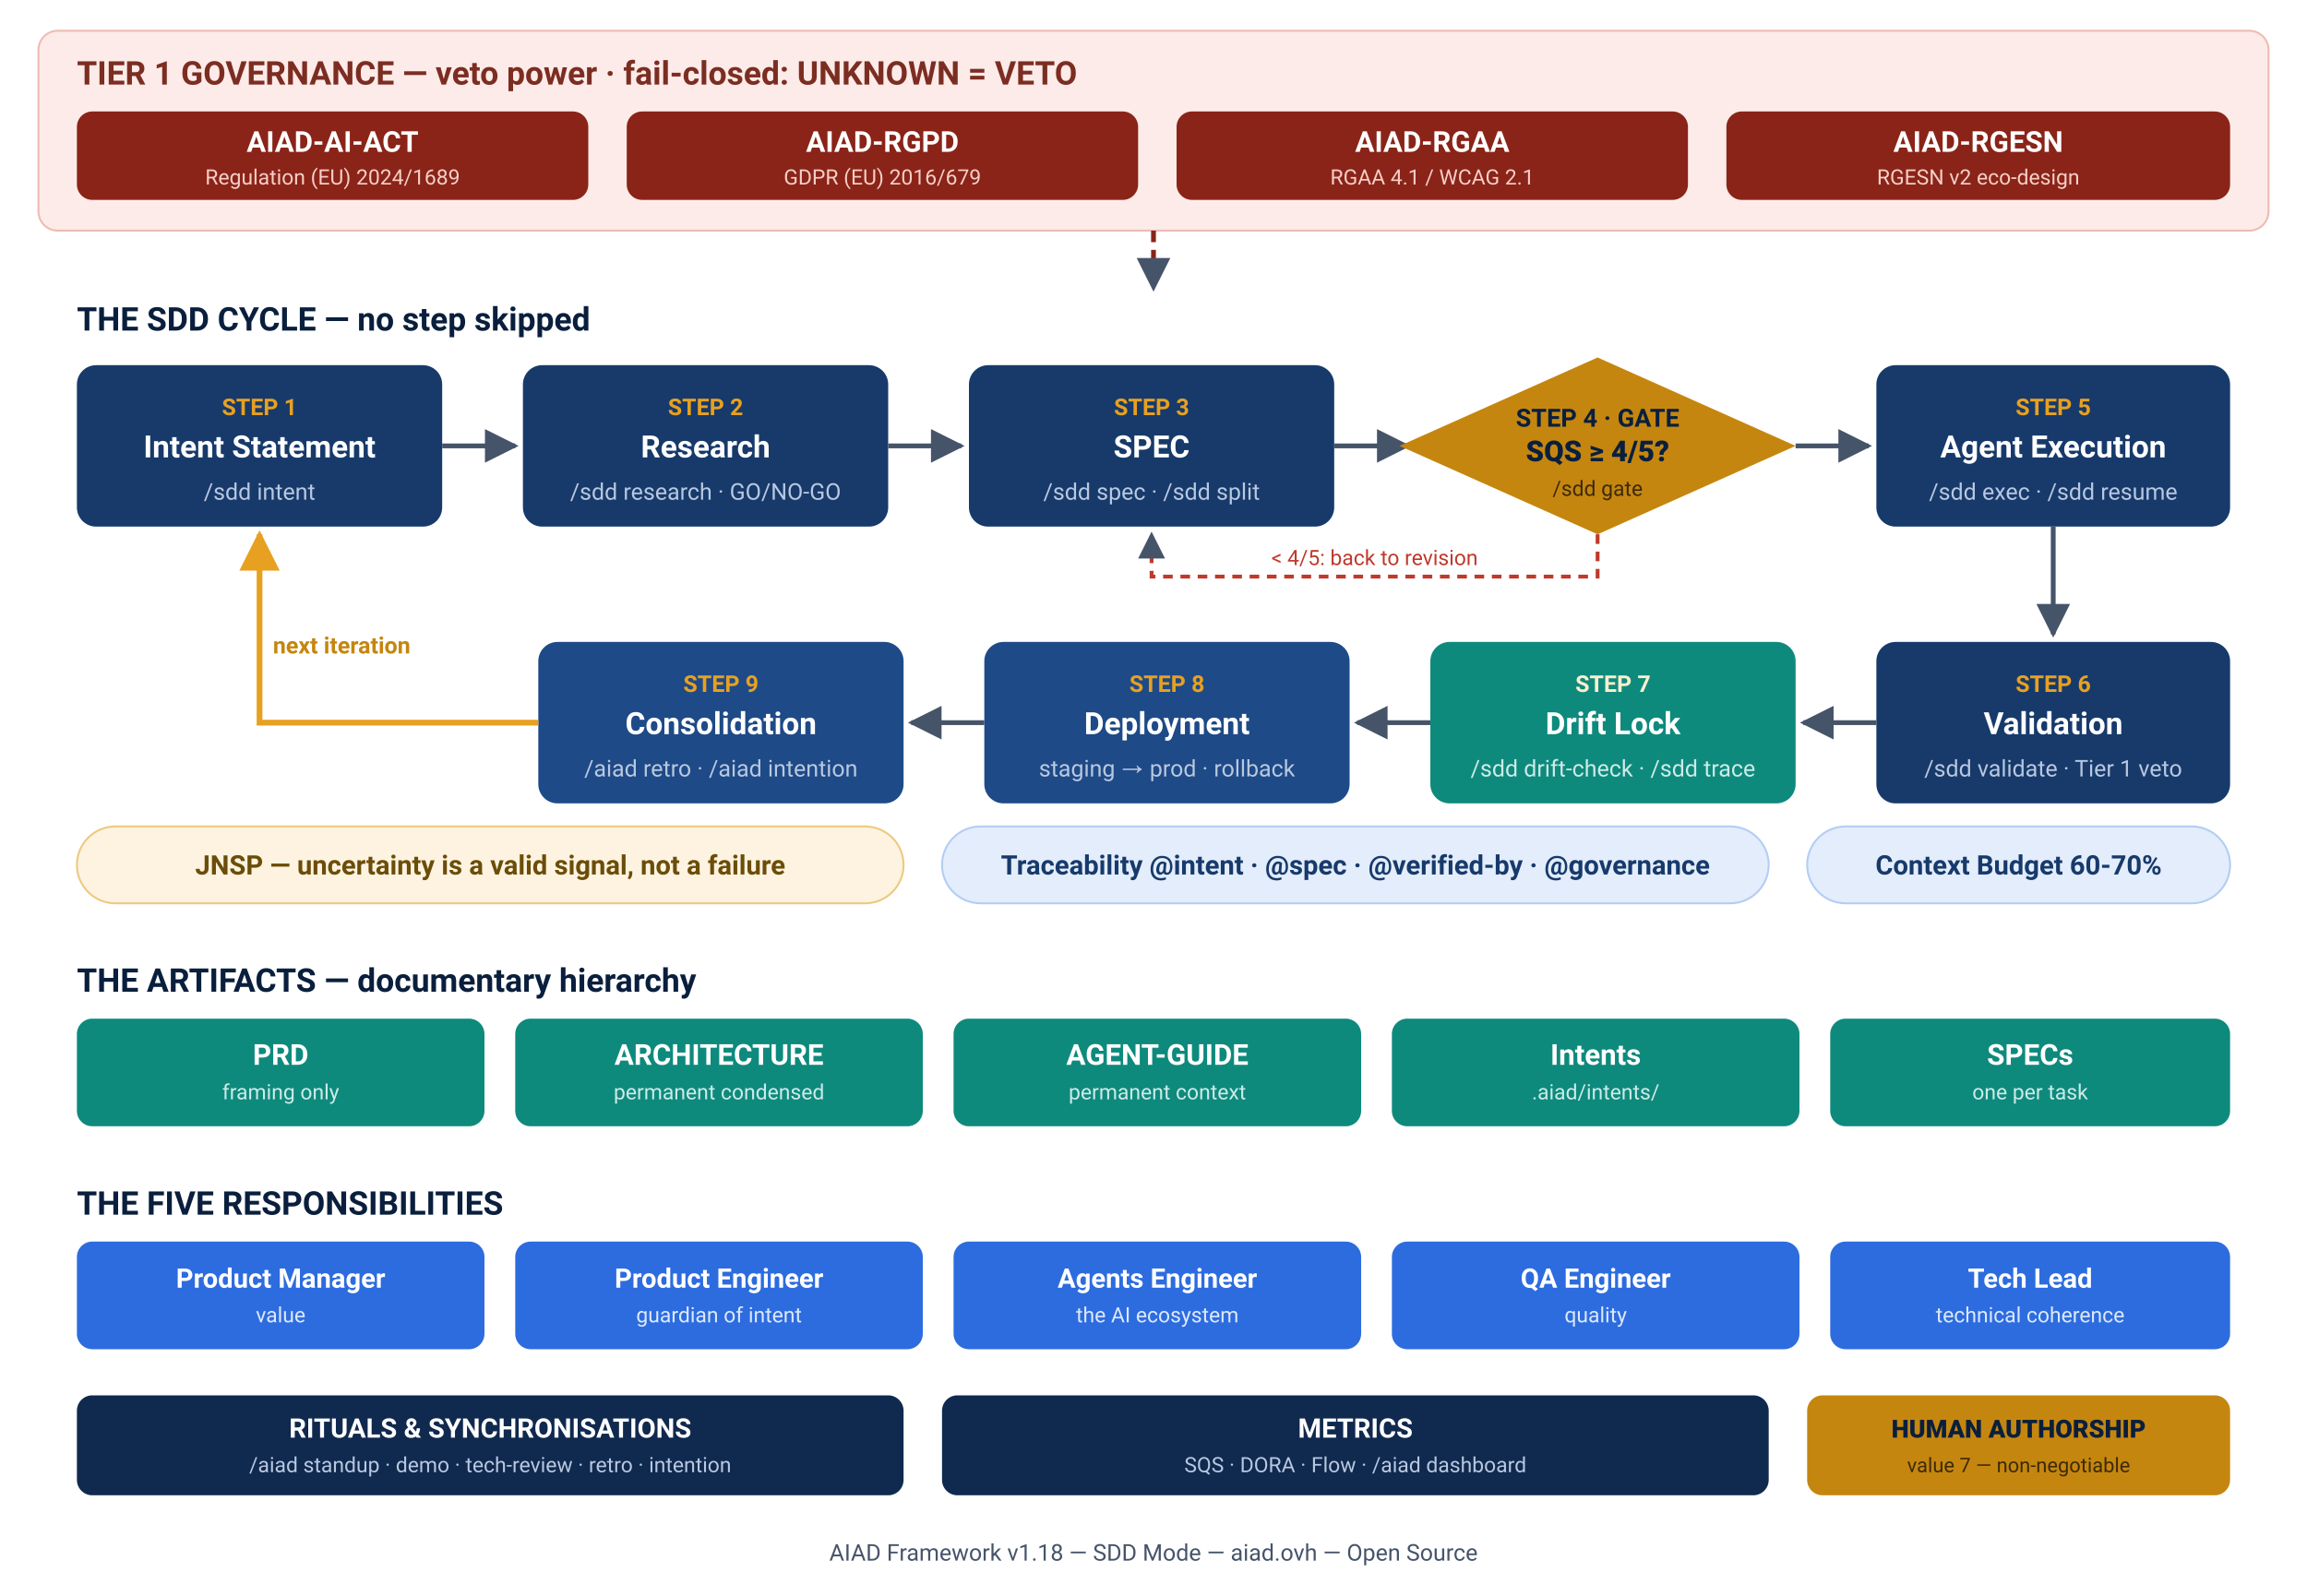
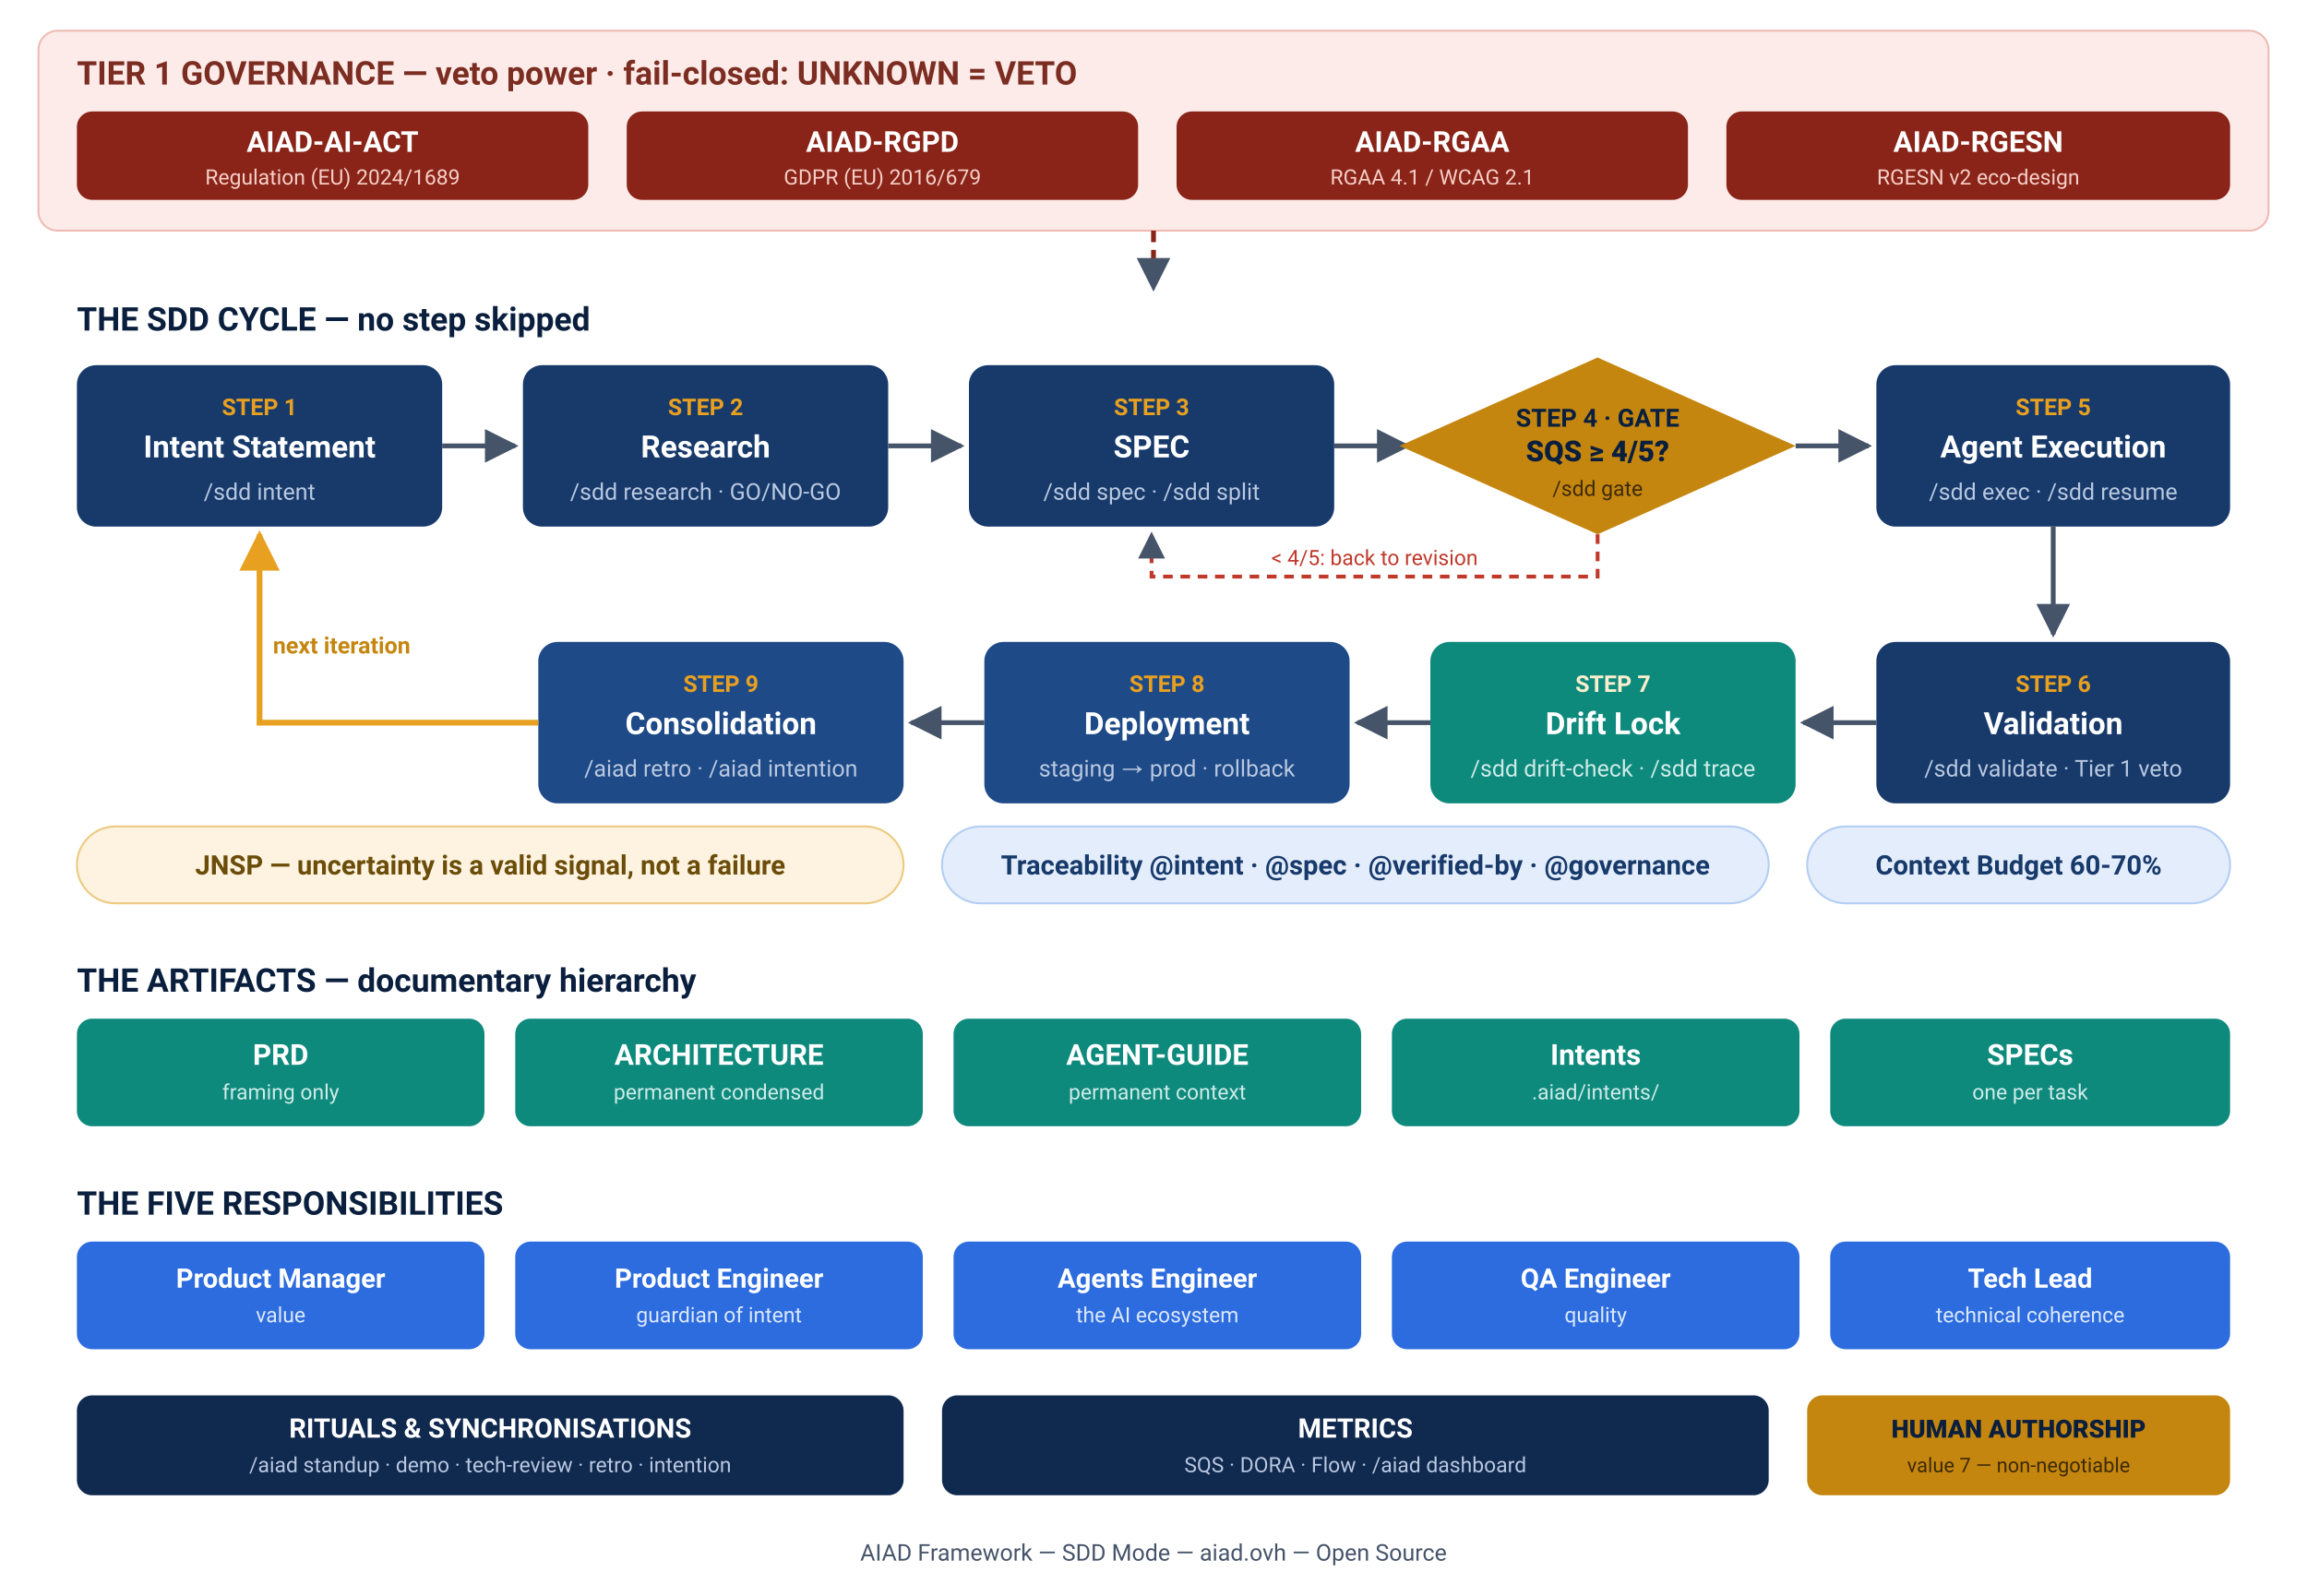
<svg xmlns="http://www.w3.org/2000/svg" viewBox="0 0 1200 830" width="1200" height="830" font-family="-apple-system, Segoe UI, Roboto, Helvetica, Arial, sans-serif" role="img" aria-labelledby="bp-title bp-desc">
  <rect x="-20" y="-20" width="1240" height="870" fill="#ffffff" />
  <defs>
    <marker id="arrow" viewBox="0 0 10 10" refX="9" refY="5" markerWidth="7" markerHeight="7" orient="auto-start-reverse">
      <path d="M0,0 L10,5 L0,10 z" fill="#46546a" />
    </marker>
    <marker id="arrow-gold" viewBox="0 0 10 10" refX="9" refY="5" markerWidth="7" markerHeight="7" orient="auto-start-reverse">
      <path d="M0,0 L10,5 L0,10 z" fill="#e8a020" />
    </marker>
  </defs>
  <rect x="20" y="16" width="1160" height="104" rx="10" fill="#fcebe8" stroke="#eebbb3" />
  <text x="40" y="44" font-size="17" font-weight="700" fill="#7c2d22">TIER 1 GOVERNANCE — veto power · fail-closed: UNKNOWN = VETO</text>
  <g class="bp-node">
    <rect x="40" y="58" width="266" height="46" rx="8" fill="#8a2418" />
    <text x="173" y="79" text-anchor="middle" font-size="15" font-weight="700" fill="#fff">AIAD-AI-ACT</text>
    <text x="173" y="96" text-anchor="middle" font-size="11" fill="#f6cfc8">Regulation (EU) 2024/1689</text>
  </g>
  <g class="bp-node">
    <rect x="326" y="58" width="266" height="46" rx="8" fill="#8a2418" />
    <text x="459" y="79" text-anchor="middle" font-size="15" font-weight="700" fill="#fff">AIAD-RGPD</text>
    <text x="459" y="96" text-anchor="middle" font-size="11" fill="#f6cfc8">GDPR (EU) 2016/679</text>
  </g>
  <g class="bp-node">
    <rect x="612" y="58" width="266" height="46" rx="8" fill="#8a2418" />
    <text x="745" y="79" text-anchor="middle" font-size="15" font-weight="700" fill="#fff">AIAD-RGAA</text>
    <text x="745" y="96" text-anchor="middle" font-size="11" fill="#f6cfc8">RGAA 4.1 / WCAG 2.1</text>
  </g>
  <g class="bp-node">
    <rect x="898" y="58" width="262" height="46" rx="8" fill="#8a2418" />
    <text x="1029" y="79" text-anchor="middle" font-size="15" font-weight="700" fill="#fff">AIAD-RGESN</text>
    <text x="1029" y="96" text-anchor="middle" font-size="11" fill="#f6cfc8">RGESN v2 eco-design</text>
  </g>
  <line x1="600" y1="120" x2="600" y2="150" stroke="#8a2418" stroke-width="2.5" stroke-dasharray="6 4" marker-end="url(#arrow)" />
  <text x="40" y="172" font-size="17" font-weight="700" fill="#0a1f3d">THE SDD CYCLE — no step skipped</text>
  <g class="bp-node">
    <rect x="40" y="190" width="190" height="84" rx="10" fill="#173a6b" />
    <text x="135" y="216" text-anchor="middle" font-size="12" font-weight="700" fill="#e8a020">STEP 1</text>
    <text x="135" y="238" text-anchor="middle" font-size="16" font-weight="700" fill="#fff">Intent Statement</text>
    <text x="135" y="260" text-anchor="middle" font-size="12" fill="#b9c8e0">/sdd intent</text>
  </g>
  <line x1="230" y1="232" x2="268" y2="232" stroke="#46546a" stroke-width="2.5" marker-end="url(#arrow)" />
  <g class="bp-node">
    <rect x="272" y="190" width="190" height="84" rx="10" fill="#173a6b" />
    <text x="367" y="216" text-anchor="middle" font-size="12" font-weight="700" fill="#e8a020">STEP 2</text>
    <text x="367" y="238" text-anchor="middle" font-size="16" font-weight="700" fill="#fff">Research</text>
    <text x="367" y="260" text-anchor="middle" font-size="12" fill="#b9c8e0">/sdd research · GO/NO-GO</text>
  </g>
  <line x1="462" y1="232" x2="500" y2="232" stroke="#46546a" stroke-width="2.5" marker-end="url(#arrow)" />
  <g class="bp-node">
    <rect x="504" y="190" width="190" height="84" rx="10" fill="#173a6b" />
    <text x="599" y="216" text-anchor="middle" font-size="12" font-weight="700" fill="#e8a020">STEP 3</text>
    <text x="599" y="238" text-anchor="middle" font-size="16" font-weight="700" fill="#fff">SPEC</text>
    <text x="599" y="260" text-anchor="middle" font-size="12" fill="#b9c8e0">/sdd spec · /sdd split</text>
  </g>
  <line x1="694" y1="232" x2="732" y2="232" stroke="#46546a" stroke-width="2.5" marker-end="url(#arrow)" />
  <g class="bp-node">
    <path class="shape" d="M831,186 L934,232 L831,278 L728,232 Z" fill="#c5860f" />
    <text x="831" y="222" text-anchor="middle" font-size="13" font-weight="700" fill="#0a1f3d">STEP 4 · GATE</text>
    <text x="831" y="240" text-anchor="middle" font-size="15" font-weight="800" fill="#0a1f3d">SQS ≥ 4/5?</text>
    <text x="831" y="258" text-anchor="middle" font-size="11" fill="#3d2a05">/sdd gate</text>
  </g>
  <line x1="934" y1="232" x2="972" y2="232" stroke="#46546a" stroke-width="2.5" marker-end="url(#arrow)" />
  <path d="M831,278 L831,300 L599,300 L599,278" fill="none" stroke="#c0392b" stroke-width="2" stroke-dasharray="5 4" marker-end="url(#arrow)" />
  <text x="715" y="294" text-anchor="middle" font-size="11" fill="#c0392b">&lt; 4/5: back to revision</text>
  <g class="bp-node">
    <rect x="976" y="190" width="184" height="84" rx="10" fill="#173a6b" />
    <text x="1068" y="216" text-anchor="middle" font-size="12" font-weight="700" fill="#e8a020">STEP 5</text>
    <text x="1068" y="238" text-anchor="middle" font-size="16" font-weight="700" fill="#fff">Agent Execution</text>
    <text x="1068" y="260" text-anchor="middle" font-size="12" fill="#b9c8e0">/sdd exec · /sdd resume</text>
  </g>
  <path d="M1068,274 L1068,330" fill="none" stroke="#46546a" stroke-width="2.5" marker-end="url(#arrow)" />
  <g class="bp-node">
    <rect x="976" y="334" width="184" height="84" rx="10" fill="#173a6b" />
    <text x="1068" y="360" text-anchor="middle" font-size="12" font-weight="700" fill="#e8a020">STEP 6</text>
    <text x="1068" y="382" text-anchor="middle" font-size="16" font-weight="700" fill="#fff">Validation</text>
    <text x="1068" y="404" text-anchor="middle" font-size="12" fill="#b9c8e0">/sdd validate · Tier 1 veto</text>
  </g>
  <line x1="976" y1="376" x2="938" y2="376" stroke="#46546a" stroke-width="2.5" marker-end="url(#arrow)" />
  <g class="bp-node">
    <rect x="744" y="334" width="190" height="84" rx="10" fill="#0e8a7d" />
    <text x="839" y="360" text-anchor="middle" font-size="12" font-weight="700" fill="#fbeecd">STEP 7</text>
    <text x="839" y="382" text-anchor="middle" font-size="16" font-weight="700" fill="#fff">Drift Lock</text>
    <text x="839" y="404" text-anchor="middle" font-size="12" fill="#cdebe7">/sdd drift-check · /sdd trace</text>
  </g>
  <line x1="744" y1="376" x2="706" y2="376" stroke="#46546a" stroke-width="2.5" marker-end="url(#arrow)" />
  <g class="bp-node">
    <rect x="512" y="334" width="190" height="84" rx="10" fill="#1e4a87" />
    <text x="607" y="360" text-anchor="middle" font-size="12" font-weight="700" fill="#e8a020">STEP 8</text>
    <text x="607" y="382" text-anchor="middle" font-size="16" font-weight="700" fill="#fff">Deployment</text>
    <text x="607" y="404" text-anchor="middle" font-size="12" fill="#b9c8e0">staging → prod · rollback</text>
  </g>
  <line x1="512" y1="376" x2="474" y2="376" stroke="#46546a" stroke-width="2.5" marker-end="url(#arrow)" />
  <g class="bp-node">
    <rect x="280" y="334" width="190" height="84" rx="10" fill="#1e4a87" />
    <text x="375" y="360" text-anchor="middle" font-size="12" font-weight="700" fill="#e8a020">STEP 9</text>
    <text x="375" y="382" text-anchor="middle" font-size="16" font-weight="700" fill="#fff">Consolidation</text>
    <text x="375" y="404" text-anchor="middle" font-size="12" fill="#b9c8e0">/aiad retro · /aiad intention</text>
  </g>
  <path d="M280,376 L135,376 L135,278" fill="none" stroke="#e8a020" stroke-width="3" marker-end="url(#arrow-gold)" />
  <text x="142" y="340" font-size="12" font-weight="600" fill="#c5860f">next iteration</text>
  <g class="bp-node">
    <rect x="40" y="430" width="430" height="40" rx="20" fill="#fdf3e0" stroke="#ecc97f" />
    <text x="255" y="455" text-anchor="middle" font-size="14" font-weight="700" fill="#6b4d09">JNSP — uncertainty is a valid signal, not a failure</text>
  </g>
  <g class="bp-node">
    <rect x="490" y="430" width="430" height="40" rx="20" fill="#e3edfb" stroke="#b3cdf3" />
    <text x="705" y="455" text-anchor="middle" font-size="14" font-weight="700" fill="#173a6b">Traceability @intent · @spec · @verified-by · @governance</text>
  </g>
  <g class="bp-node">
    <rect x="940" y="430" width="220" height="40" rx="20" fill="#e3edfb" stroke="#b3cdf3" />
    <text x="1050" y="455" text-anchor="middle" font-size="14" font-weight="700" fill="#173a6b">Context Budget 60-70%</text>
  </g>
  <text x="40" y="516" font-size="17" font-weight="700" fill="#0a1f3d">THE ARTIFACTS — documentary hierarchy</text>
  <g class="bp-node">
    <rect x="40" y="530" width="212" height="56" rx="8" fill="#0e8a7d" />
    <text x="146" y="554" text-anchor="middle" font-size="15" font-weight="700" fill="#fff">PRD</text>
    <text x="146" y="572" text-anchor="middle" font-size="11" fill="#cdebe7">framing only</text>
  </g>
  <g class="bp-node">
    <rect x="268" y="530" width="212" height="56" rx="8" fill="#0e8a7d" />
    <text x="374" y="554" text-anchor="middle" font-size="15" font-weight="700" fill="#fff">ARCHITECTURE</text>
    <text x="374" y="572" text-anchor="middle" font-size="11" fill="#cdebe7">permanent condensed</text>
  </g>
  <g class="bp-node">
    <rect x="496" y="530" width="212" height="56" rx="8" fill="#0e8a7d" />
    <text x="602" y="554" text-anchor="middle" font-size="15" font-weight="700" fill="#fff">AGENT-GUIDE</text>
    <text x="602" y="572" text-anchor="middle" font-size="11" fill="#cdebe7">permanent context</text>
  </g>
  <g class="bp-node">
    <rect x="724" y="530" width="212" height="56" rx="8" fill="#0e8a7d" />
    <text x="830" y="554" text-anchor="middle" font-size="15" font-weight="700" fill="#fff">Intents</text>
    <text x="830" y="572" text-anchor="middle" font-size="11" fill="#cdebe7">.aiad/intents/</text>
  </g>
  <g class="bp-node">
    <rect x="952" y="530" width="208" height="56" rx="8" fill="#0e8a7d" />
    <text x="1056" y="554" text-anchor="middle" font-size="15" font-weight="700" fill="#fff">SPECs</text>
    <text x="1056" y="572" text-anchor="middle" font-size="11" fill="#cdebe7">one per task</text>
  </g>
  <text x="40" y="632" font-size="17" font-weight="700" fill="#0a1f3d">THE FIVE RESPONSIBILITIES</text>
  <g class="bp-node">
    <rect x="40" y="646" width="212" height="56" rx="8" fill="#2d6cdf" />
    <text x="146" y="670" text-anchor="middle" font-size="14" font-weight="700" fill="#fff">Product Manager</text>
    <text x="146" y="688" text-anchor="middle" font-size="11" fill="#dce9fb">value</text>
  </g>
  <g class="bp-node">
    <rect x="268" y="646" width="212" height="56" rx="8" fill="#2d6cdf" />
    <text x="374" y="670" text-anchor="middle" font-size="14" font-weight="700" fill="#fff">Product Engineer</text>
    <text x="374" y="688" text-anchor="middle" font-size="11" fill="#dce9fb">guardian of intent</text>
  </g>
  <g class="bp-node">
    <rect x="496" y="646" width="212" height="56" rx="8" fill="#2d6cdf" />
    <text x="602" y="670" text-anchor="middle" font-size="14" font-weight="700" fill="#fff">Agents Engineer</text>
    <text x="602" y="688" text-anchor="middle" font-size="11" fill="#dce9fb">the AI ecosystem</text>
  </g>
  <g class="bp-node">
    <rect x="724" y="646" width="212" height="56" rx="8" fill="#2d6cdf" />
    <text x="830" y="670" text-anchor="middle" font-size="14" font-weight="700" fill="#fff">QA Engineer</text>
    <text x="830" y="688" text-anchor="middle" font-size="11" fill="#dce9fb">quality</text>
  </g>
  <g class="bp-node">
    <rect x="952" y="646" width="208" height="56" rx="8" fill="#2d6cdf" />
    <text x="1056" y="670" text-anchor="middle" font-size="14" font-weight="700" fill="#fff">Tech Lead</text>
    <text x="1056" y="688" text-anchor="middle" font-size="11" fill="#dce9fb">technical coherence</text>
  </g>
  <g class="bp-node">
    <rect x="40" y="726" width="430" height="52" rx="8" fill="#10294f" />
    <text x="255" y="748" text-anchor="middle" font-size="14" font-weight="700" fill="#fff">RITUALS &amp; SYNCHRONISATIONS</text>
    <text x="255" y="766" text-anchor="middle" font-size="11" fill="#b9c8e0">/aiad standup · demo · tech-review · retro · intention</text>
  </g>
  <g class="bp-node">
    <rect x="490" y="726" width="430" height="52" rx="8" fill="#10294f" />
    <text x="705" y="748" text-anchor="middle" font-size="14" font-weight="700" fill="#fff">METRICS</text>
    <text x="705" y="766" text-anchor="middle" font-size="11" fill="#b9c8e0">SQS · DORA · Flow · /aiad dashboard</text>
  </g>
  <g class="bp-node">
    <rect x="940" y="726" width="220" height="52" rx="8" fill="#c5860f" />
    <text x="1050" y="748" text-anchor="middle" font-size="13" font-weight="800" fill="#0a1f3d">HUMAN AUTHORSHIP</text>
    <text x="1050" y="766" text-anchor="middle" font-size="10.5" fill="#3d2a05">value 7 — non-negotiable</text>
  </g>
-   <text x="600" y="812" text-anchor="middle" font-size="12" fill="#46546a">AIAD Framework v1.18 — SDD Mode — aiad.ovh — Open Source</text>
+   <text x="600" y="812" text-anchor="middle" font-size="12" fill="#46546a">AIAD Framework — SDD Mode — aiad.ovh — Open Source</text>
</svg>
